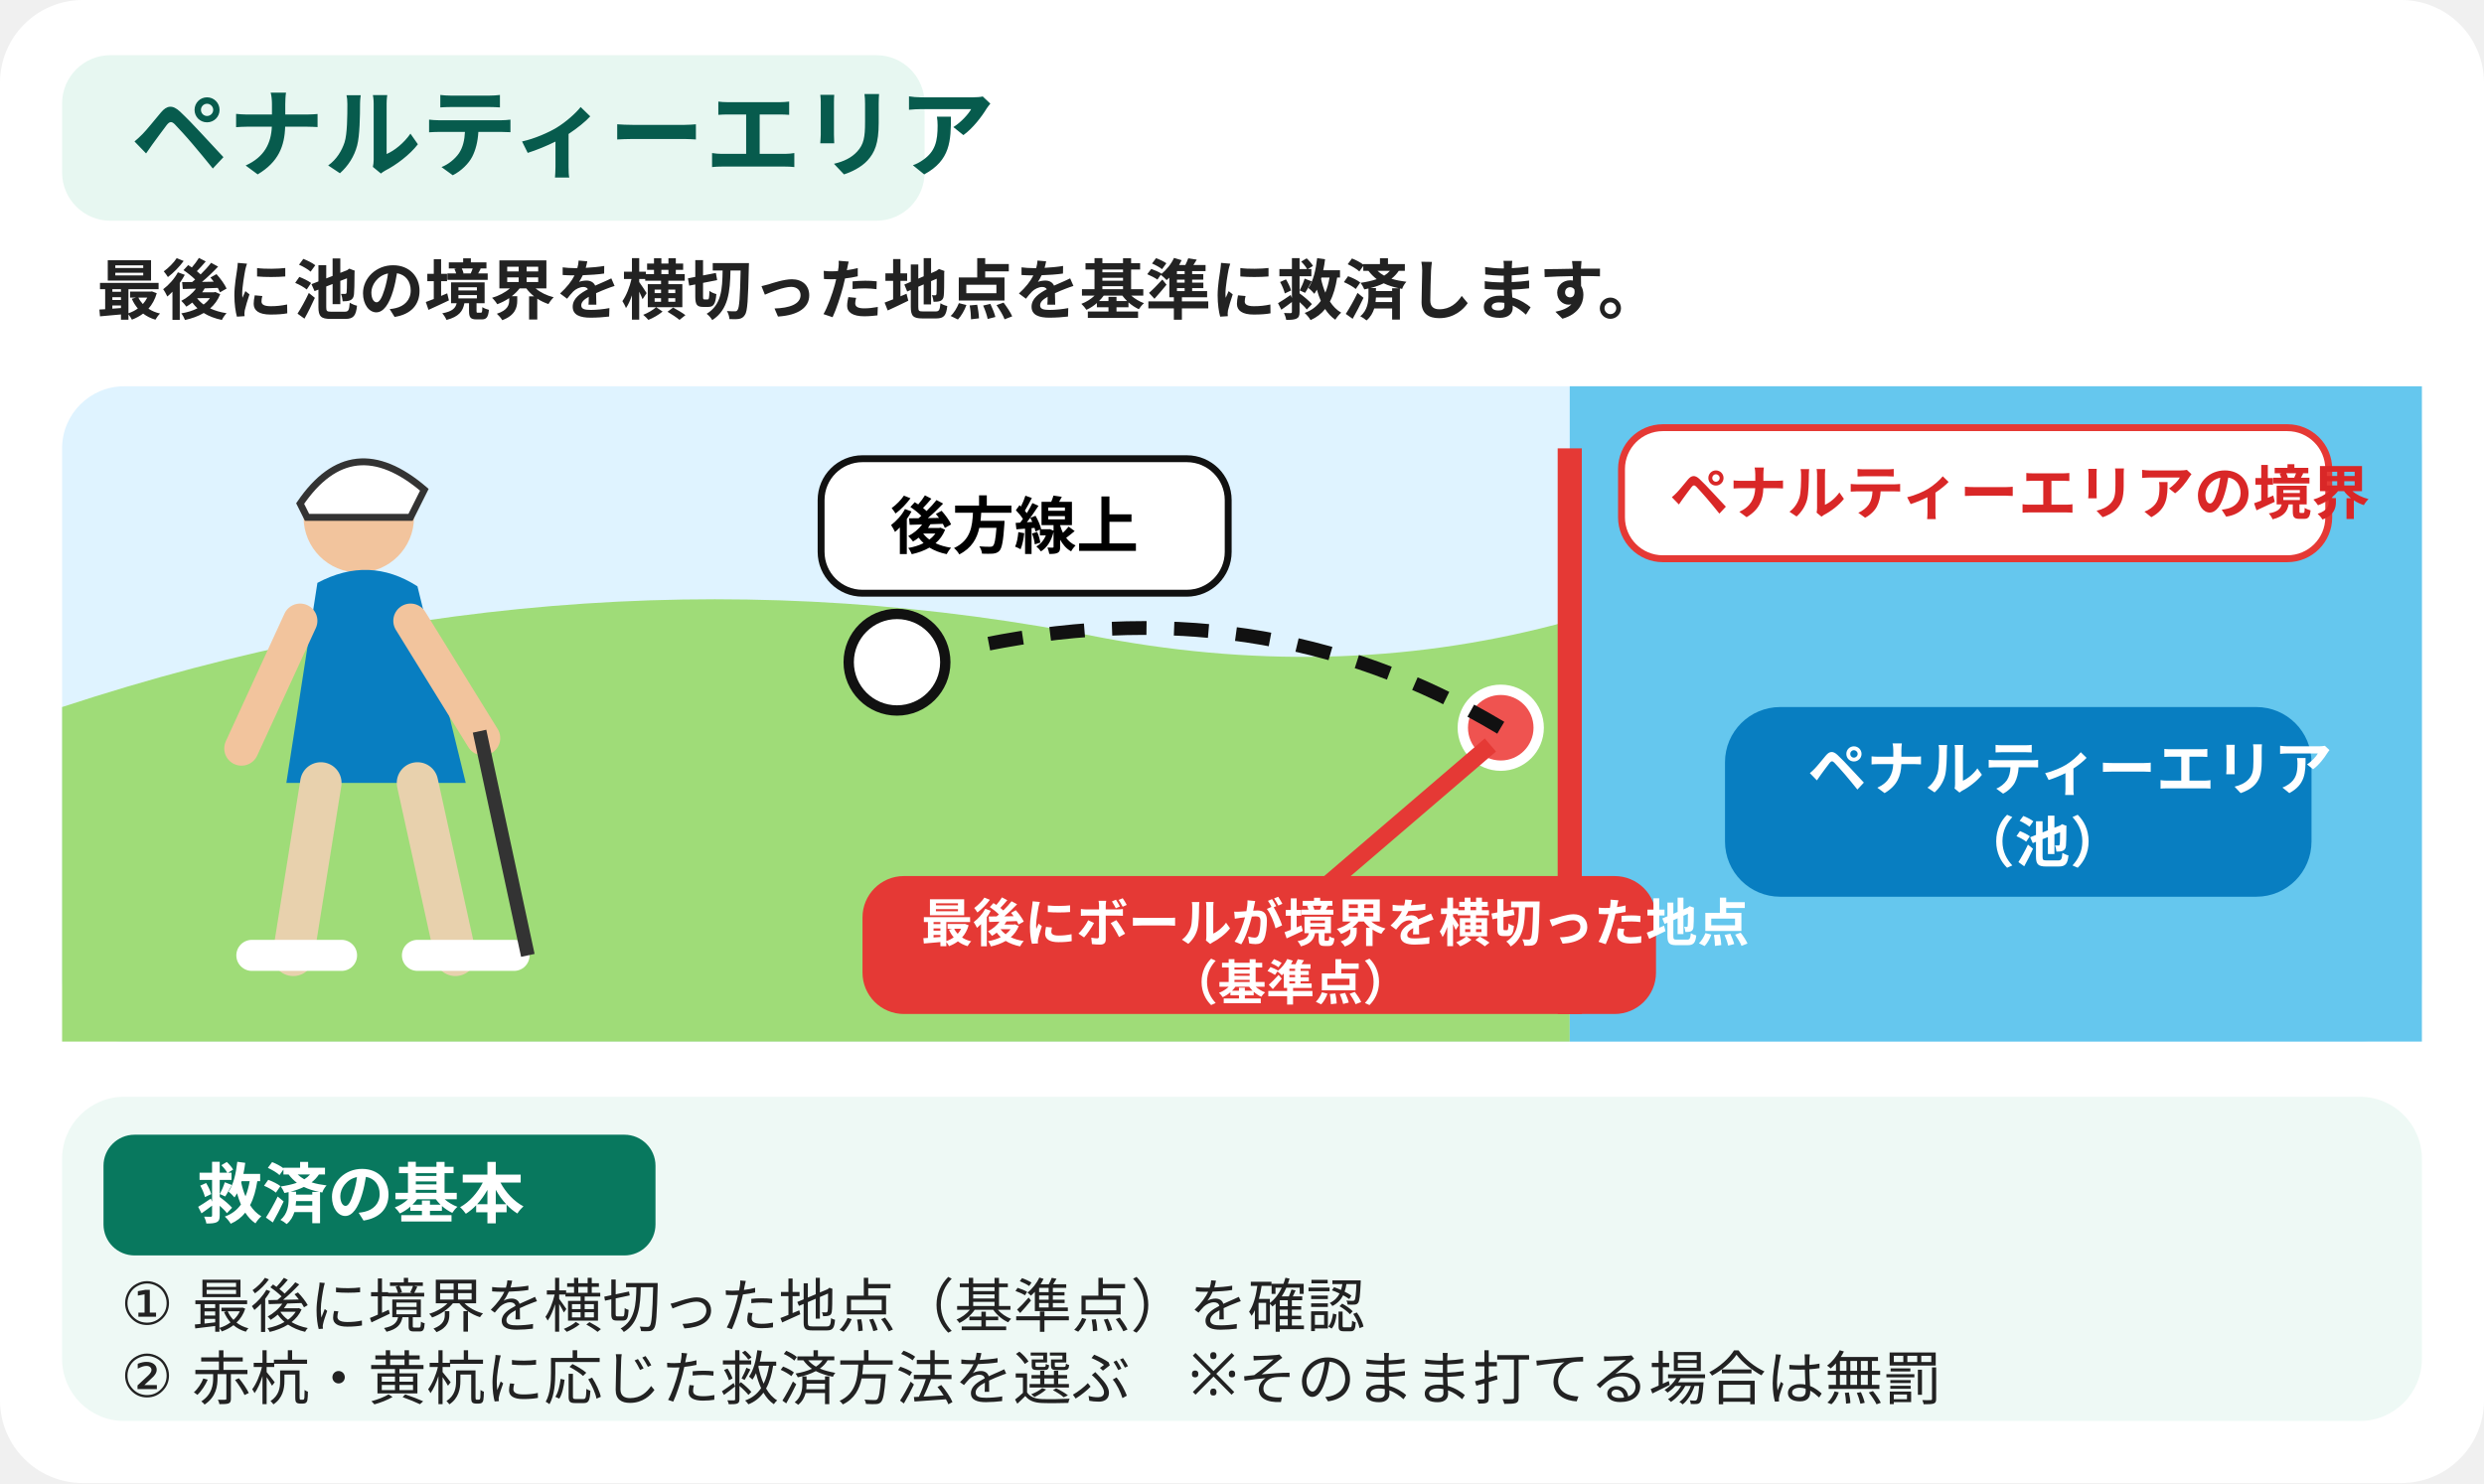
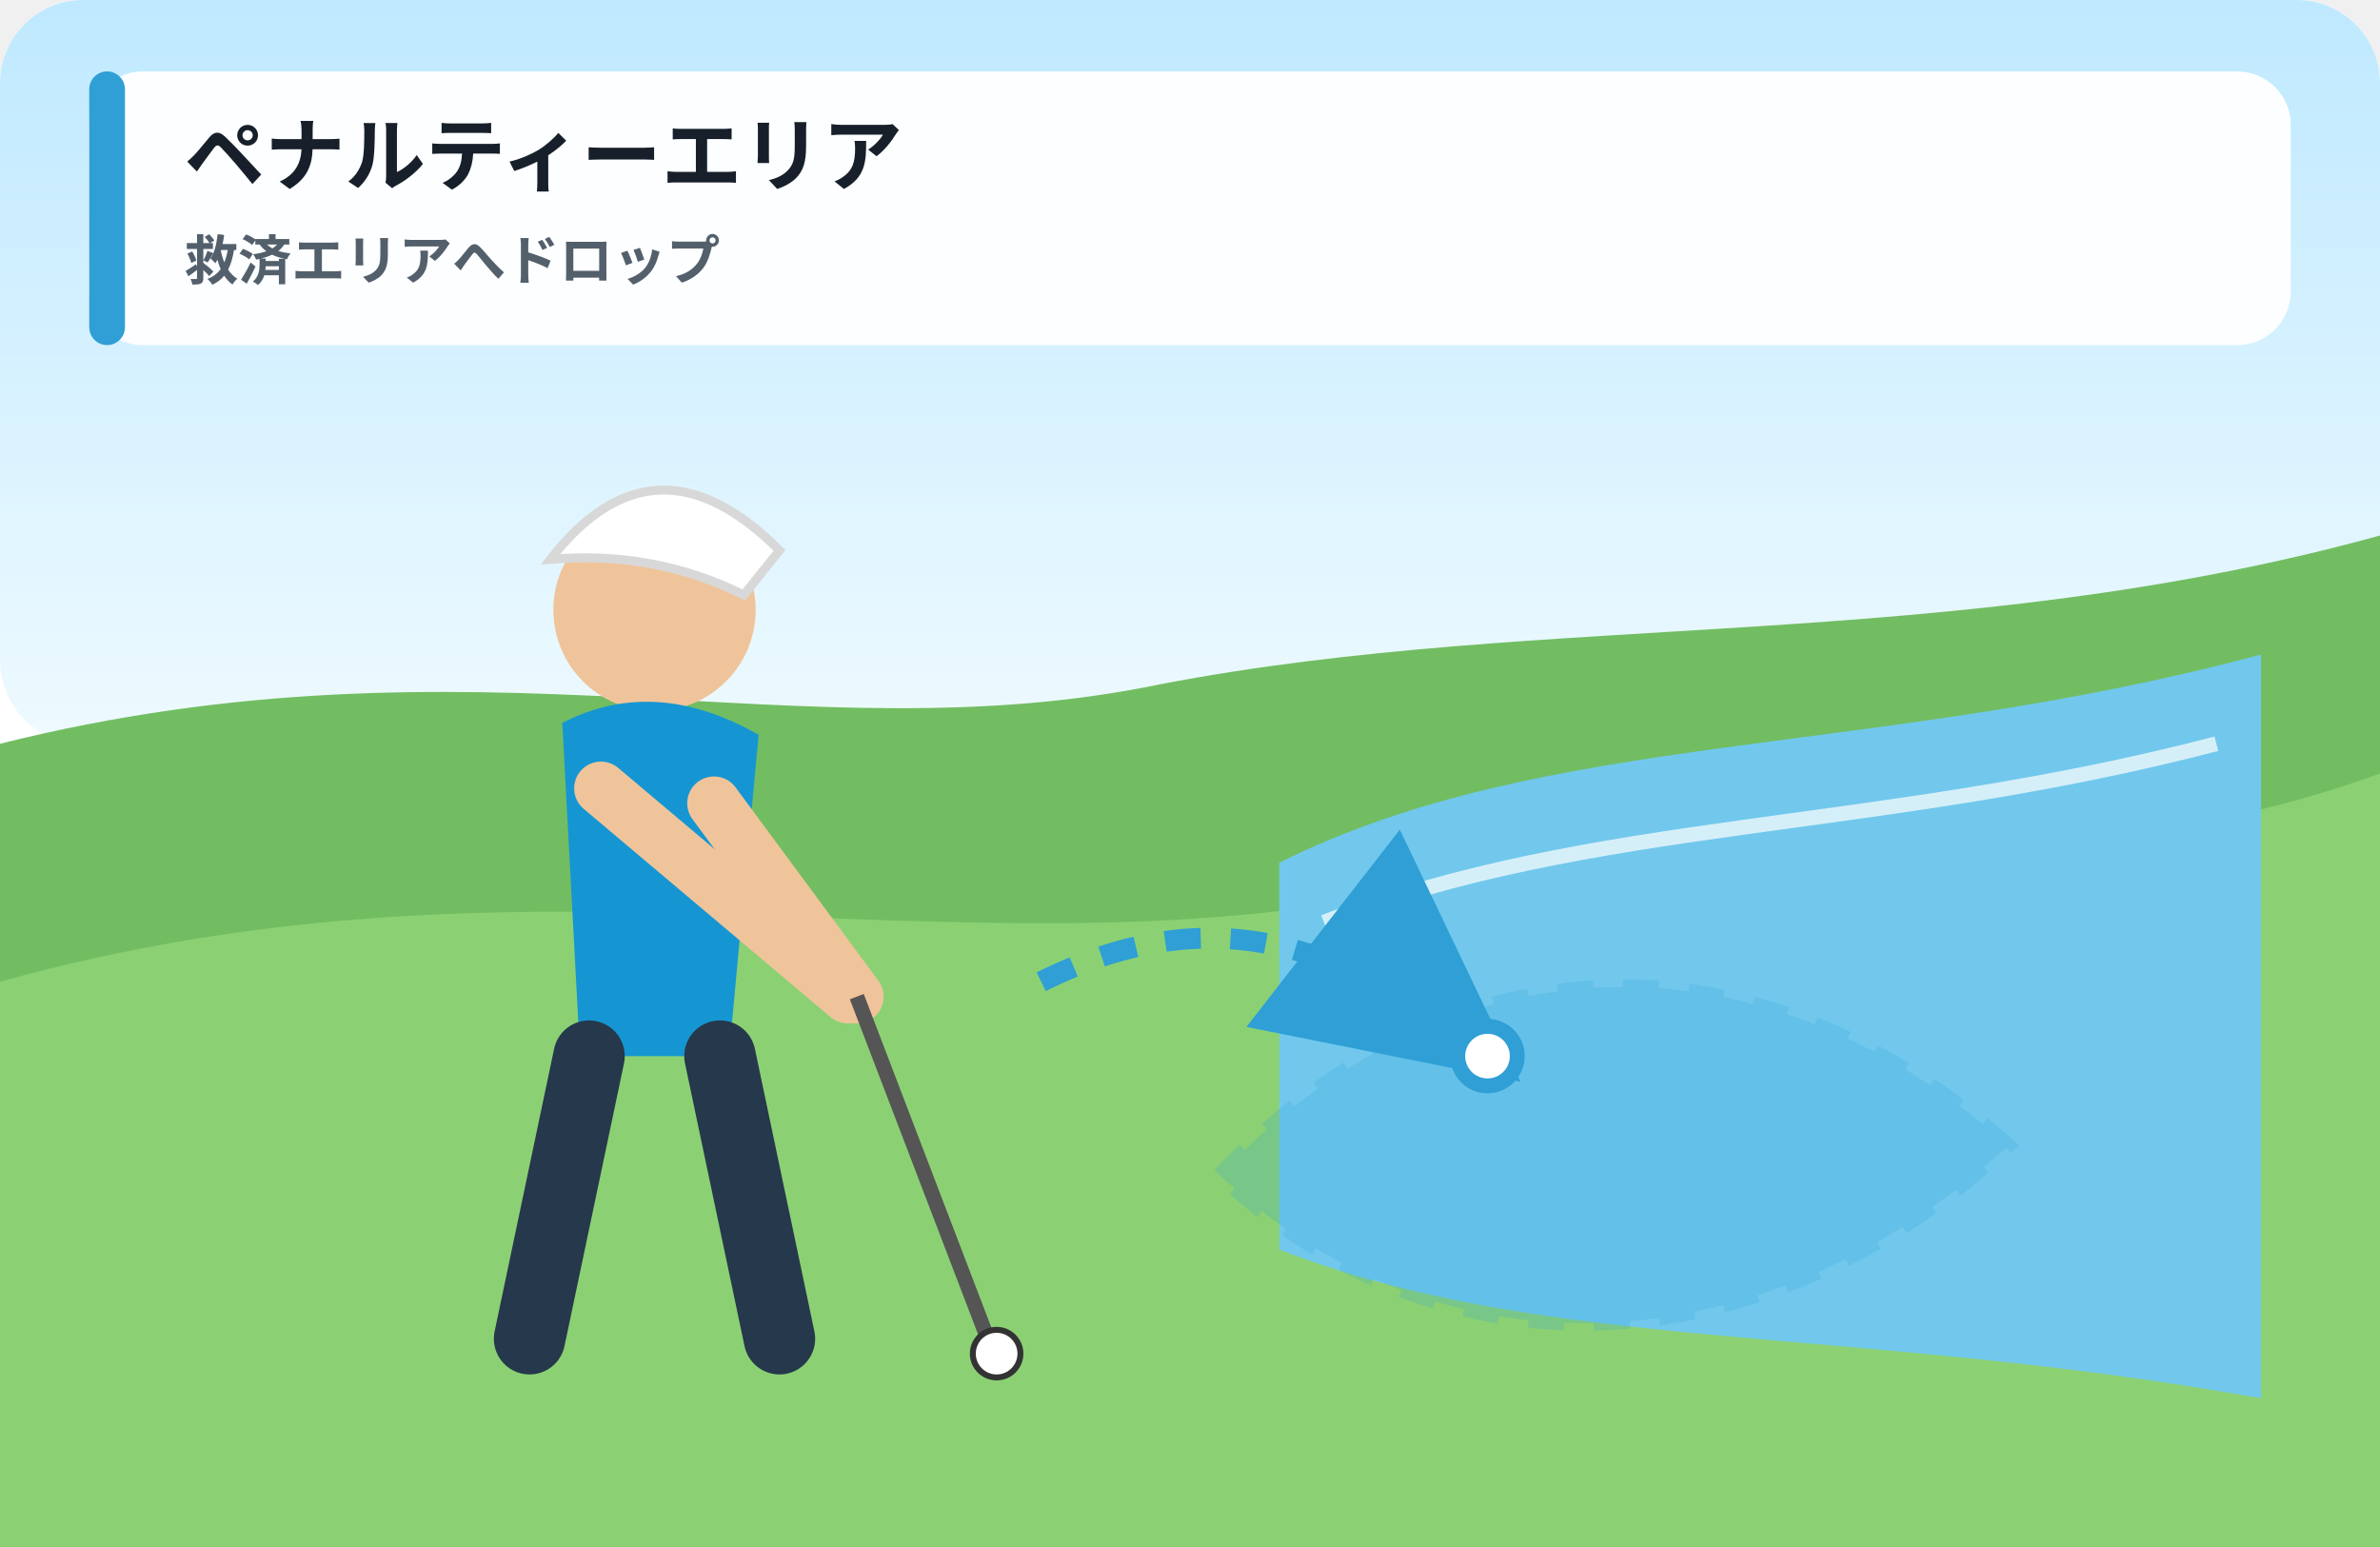
- <svg xmlns="http://www.w3.org/2000/svg" viewBox="0 0 720 430">
-   <rect width="720" height="430" rx="24" fill="#fff" />
-   <rect x="18" y="16" width="250" height="48" rx="14" fill="#e7f7f1" />
-   <text x="38" y="49" font-family="sans-serif" font-size="28" font-weight="700" fill="#075b4d">ペナルティーエリア</text>
-   <text x="28" y="91" font-family="sans-serif" font-size="19" font-weight="600" fill="#222">最後に池の境界を横切った地点を基準に救済します。</text>
-   <rect x="18" y="112" width="684" height="190" rx="18" fill="#dff3ff" />
-   <path d="M18 205 Q170 155 320 185 Q390 198 455 180 L455 302 L18 302Z" fill="#9fdc78" />
-   <path d="M455 112H702V302H455Z" fill="#65c7ee" />
-   <line x1="455" y1="130" x2="455" y2="294" stroke="#e53935" stroke-width="7" />
-   <g transform="translate(62 126)">
-     <circle cx="42" cy="24" r="16" fill="#f2c49d" />
-     <path d="M25 20q15-22 36-4l-4 8H27z" fill="#fff" stroke="#333" stroke-width="2" />
-     <path d="M30 43q15-8 29 1l14 57H21z" fill="#087ec1" />
-     <path d="M25 54L8 91M57 54L78 88" stroke="#f2c49d" stroke-width="10" stroke-linecap="round" />
-     <path d="M31 101L23 151M59 101L70 151" stroke="#e8d1ad" stroke-width="12" stroke-linecap="round" />
-     <path d="M11 151h26M59 151h28" stroke="#fff" stroke-width="9" stroke-linecap="round" />
-     <path d="M77 86L91 151" stroke="#333" stroke-width="4" />
+ <svg xmlns="http://www.w3.org/2000/svg" viewBox="0 0 800 520">
+   <defs>
+     <linearGradient id="sky" x2="0" y2="1">
+       <stop stop-color="#bfe9ff" />
+       <stop offset="1" stop-color="#eefaff" />
+     </linearGradient>
+     <marker id="arrow" markerWidth="12" markerHeight="12" refX="10" refY="6" orient="auto">
+       <path d="M0 0L12 6L0 12Z" fill="#2f9fd6" />
+     </marker>
+   </defs>
+   <rect width="800" height="520" rx="28" fill="#fff" />
+   <rect width="800" height="250" rx="28" fill="url(#sky)" />
+   <path d="M0 250 C160 210 270 255 390 230 C520 205 655 220 800 180 L800 520 L0 520Z" fill="#72bd62" />
+   <path d="M0 330 C180 280 320 330 470 300 C600 275 690 300 800 260 L800 520 L0 520Z" fill="#8bd174" />
+   <path d="M430 290 C520 245 630 255 760 220 L760 470 C620 445 520 455 430 420Z" fill="#71c8ec" />
+   <path d="M445 310 C535 275 630 280 745 250" fill="none" stroke="#fff" stroke-width="5" opacity=".7" />
+   <path d="M410 395 C485 315 590 310 675 385 C600 455 490 470 410 395Z" fill="#2f9fd6" opacity=".20" stroke="#2f9fd6" stroke-width="5" stroke-dasharray="12 10" />
+   <g transform="translate(220 205)">
+     <circle cx="0" cy="0" r="34" fill="#f0c49a" />
+     <path d="M-35 -17 Q0 -62 42 -20 L30 -5 Q0 -20 -35 -17Z" fill="#fff" stroke="#d8d8d8" stroke-width="3" />
+     <path d="M-31 38 Q0 22 35 42 L25 150 L-25 150Z" fill="#1596d2" />
+     <path d="M-22 150 L-42 245" stroke="#26384b" stroke-width="24" stroke-linecap="round" />
+     <path d="M22 150 L42 245" stroke="#26384b" stroke-width="24" stroke-linecap="round" />
+     <path d="M-18 60 L65 130" stroke="#f0c49a" stroke-width="18" stroke-linecap="round" />
+     <path d="M20 65 L68 130" stroke="#f0c49a" stroke-width="18" stroke-linecap="round" />
+     <line x1="68" y1="130" x2="112" y2="245" stroke="#555" stroke-width="5" />
+     <circle cx="115" cy="250" r="8" fill="#fff" stroke="#333" stroke-width="2" />
  </g>
-   <circle cx="435" cy="211" r="11" fill="#ef5350" stroke="#fff" stroke-width="3" />
-   <path d="M435 211 Q365 169 280 188" fill="none" stroke="#111" stroke-width="4" stroke-dasharray="10 8" />
-   <circle cx="260" cy="192" r="14" fill="#fff" stroke="#111" stroke-width="3" />
-   <rect x="238" y="133" width="118" height="39" rx="12" fill="#fff" stroke="#111" stroke-width="2" />
-   <text x="258" y="159" font-family="sans-serif" font-size="18" font-weight="700">後方線上</text>
-   <rect x="470" y="124" width="205" height="38" rx="12" fill="#fff" stroke="#e53935" stroke-width="2" />
-   <text x="484" y="149" font-family="sans-serif" font-size="17" font-weight="700" fill="#d92727">ペナルティーエリアの境界</text>
-   <path d="M432 216L376 264" stroke="#e53935" stroke-width="5" />
-   <rect x="250" y="254" width="230" height="40" rx="12" fill="#e53935" />
-   <text x="267" y="273" font-family="sans-serif" font-size="15" font-weight="700" fill="#fff">最後にボールが境界を横切った地点</text>
-   <text x="339" y="290" font-family="sans-serif" font-size="14" font-weight="700" fill="#fff">（基準点）</text>
-   <rect x="500" y="205" width="170" height="55" rx="16" fill="#087ec1" />
-   <text x="524" y="229" font-family="sans-serif" font-size="17" font-weight="700" fill="#fff">ペナルティーエリア</text>
-   <text x="568" y="250" font-family="sans-serif" font-size="16" font-weight="700" fill="#fff">（池）</text>
-   <rect x="18" y="318" width="684" height="94" rx="18" fill="#eef9f5" />
-   <rect x="30" y="329" width="160" height="35" rx="9" fill="#08785e" />
-   <text x="57" y="353" font-family="sans-serif" font-size="19" font-weight="700" fill="#fff">救済の基本</text>
-   <text x="35" y="384" font-family="sans-serif" font-size="17" fill="#222">① 最後に境界を横切った地点（基準点）を確認</text>
-   <text x="35" y="405" font-family="sans-serif" font-size="17" fill="#222">② 赤杭・黄杭に応じた救済方法を選ぶ　※そのまま打てる場合は無罰</text>
+   <path d="M350 330 C410 300 455 320 500 355" fill="none" stroke="#2f9fd6" stroke-width="7" stroke-dasharray="12 10" marker-end="url(#arrow)" />
+   <rect x="30" y="24" width="740" height="92" rx="18" fill="#fff" opacity=".96" />
+   <rect x="30" y="24" width="12" height="92" rx="6" fill="#2f9fd6" />
+   <text x="62" y="62" font-family="-apple-system,BlinkMacSystemFont,'Noto Sans JP',sans-serif" font-size="27" font-weight="800" fill="#17202a">ペナルティーエリア</text>
+   <text x="62" y="94" font-family="-apple-system,BlinkMacSystemFont,'Noto Sans JP',sans-serif" font-size="18" font-weight="700" fill="#53606c">救済エリアへドロップ</text>
+   <circle cx="500" cy="355" r="10" fill="#fff" stroke="#2f9fd6" stroke-width="5" />
</svg>
